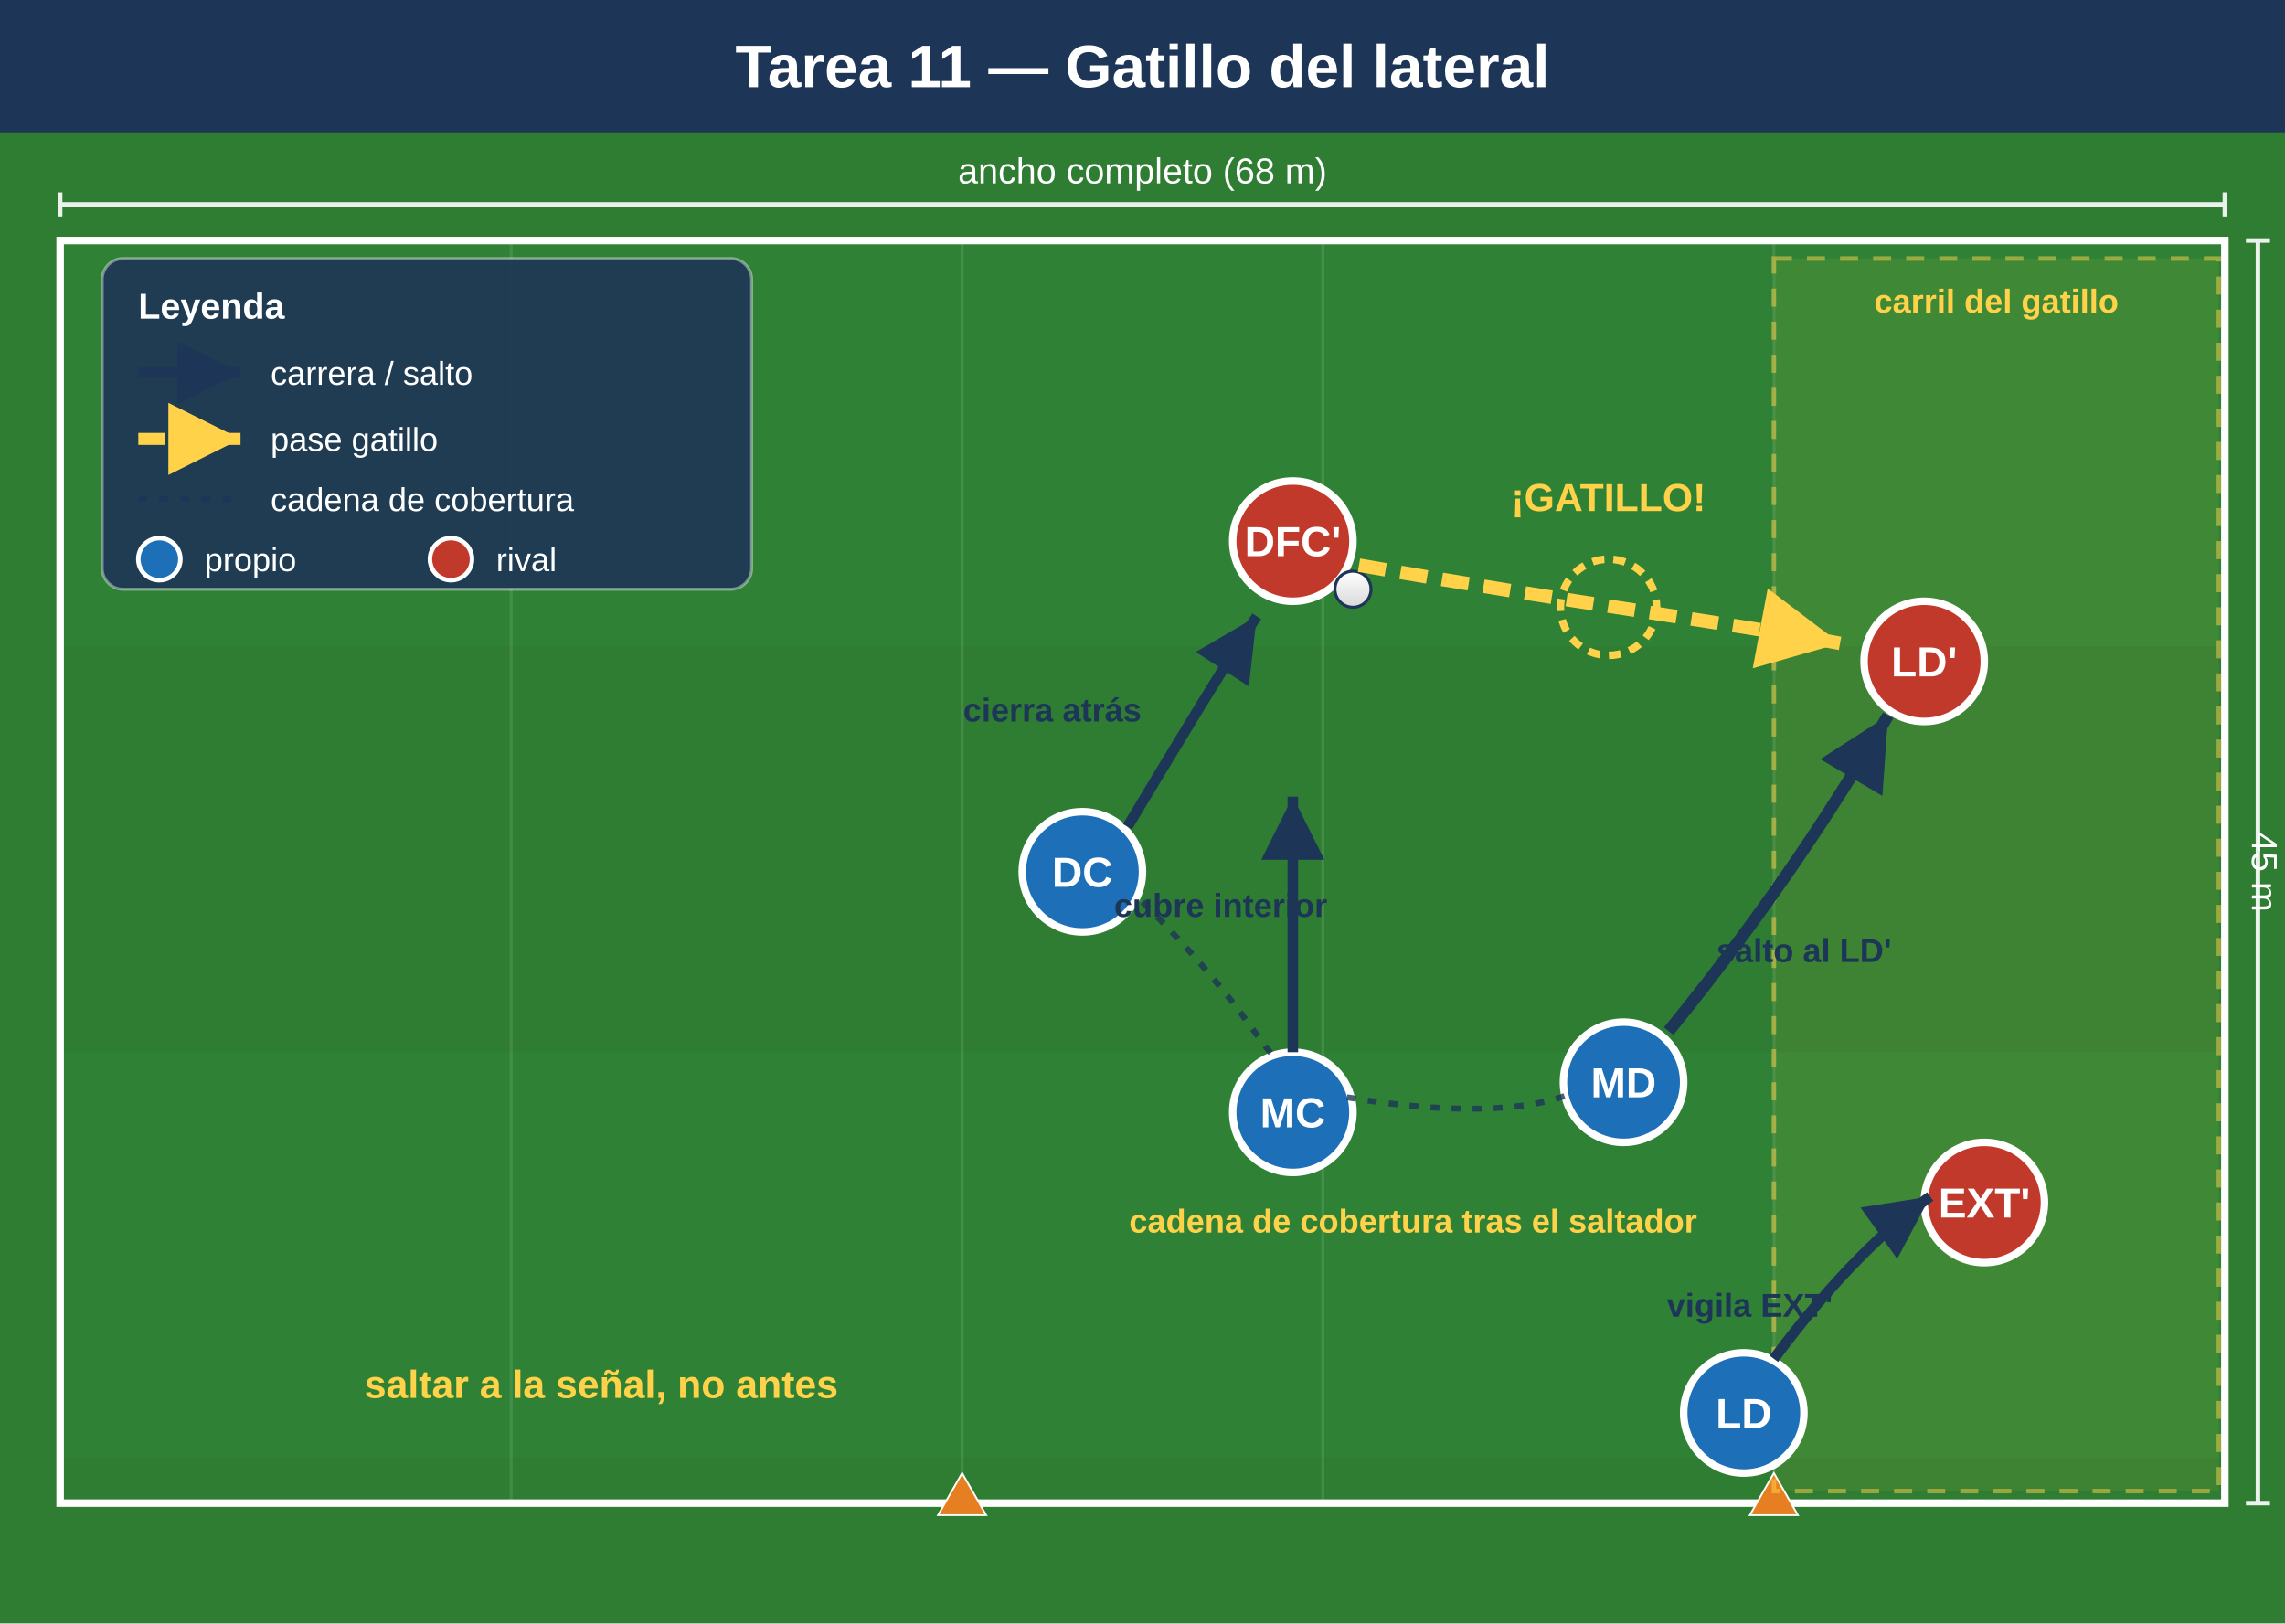
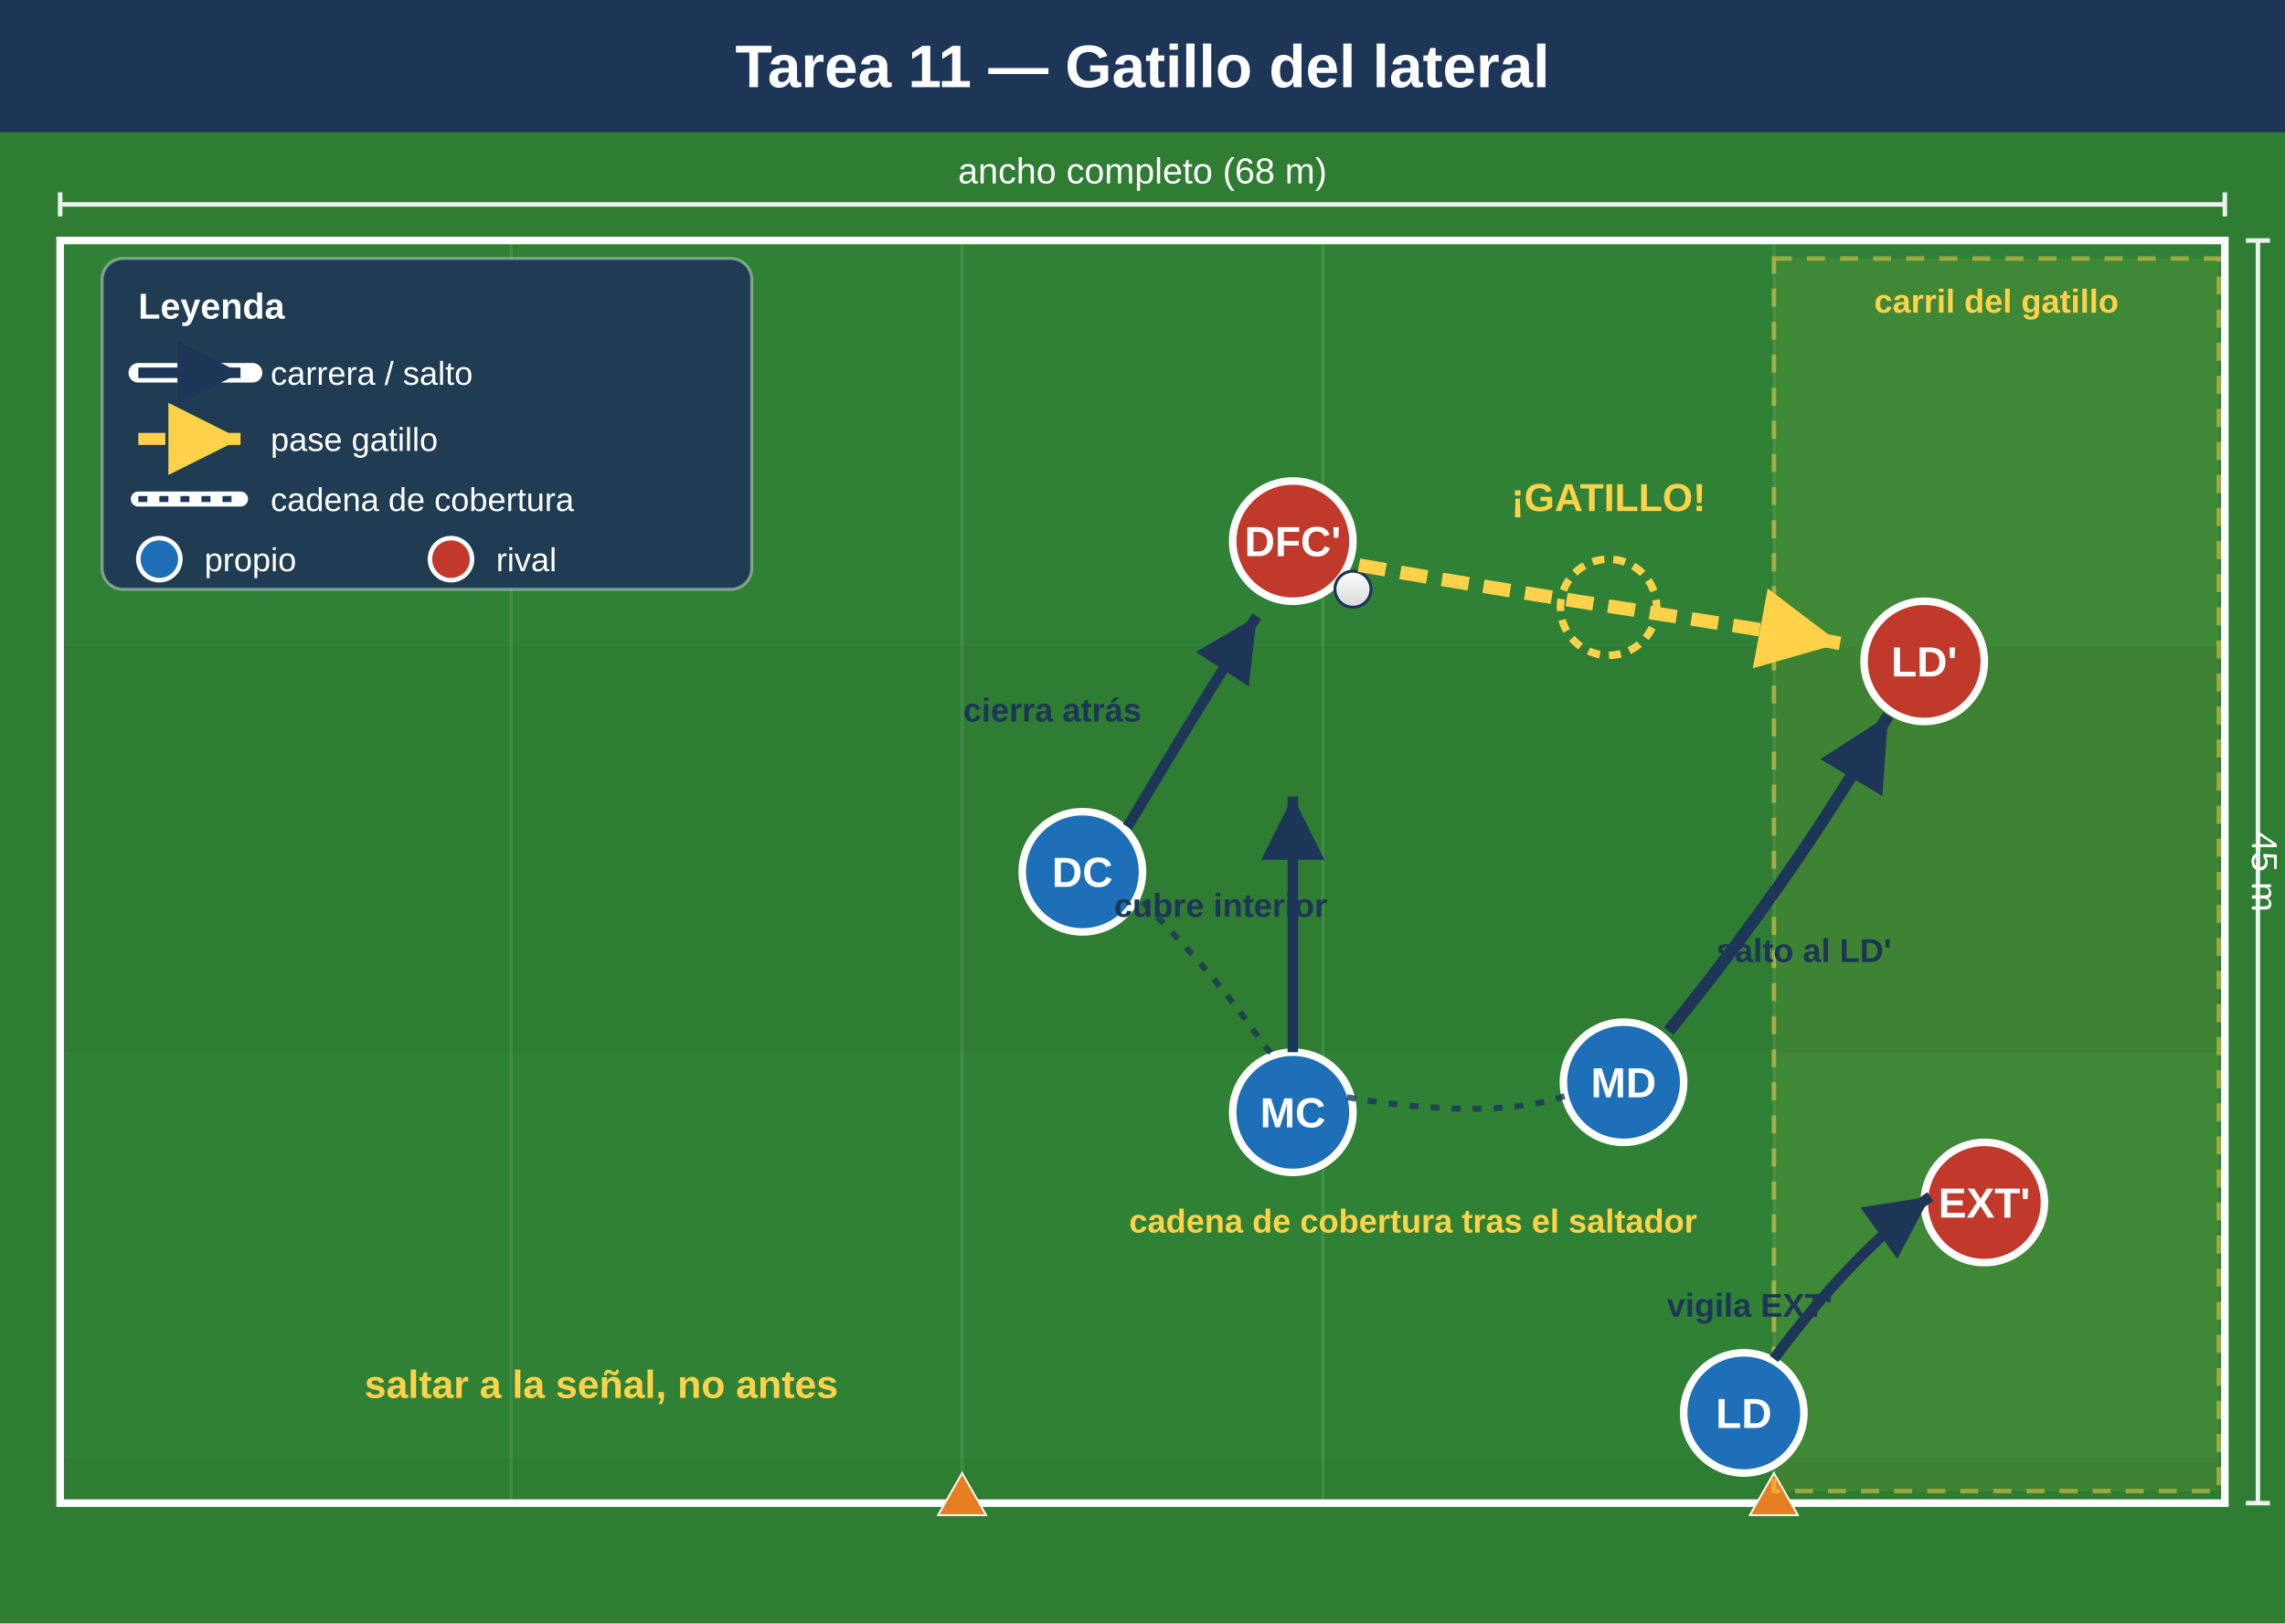
<svg xmlns="http://www.w3.org/2000/svg" viewBox="0 0 760 540" font-family="'Segoe UI', Arial, sans-serif">
  <defs>
    <marker id="arrow" markerWidth="9" markerHeight="9" refX="6" refY="3" orient="auto" markerUnits="strokeWidth">
      <path d="M0,0 L6,3 L0,6 Z" fill="#1d3557" />
    </marker>
    <marker id="arrowY" markerWidth="9" markerHeight="9" refX="6" refY="3" orient="auto" markerUnits="strokeWidth">
      <path d="M0,0 L6,3 L0,6 Z" fill="#ffd24a" />
    </marker>
    <linearGradient id="ball" x1="0" y1="0" x2="0" y2="1">
      <stop offset="0%" stop-color="#ffffff" />
      <stop offset="100%" stop-color="#d8d8d8" />
    </linearGradient>
  </defs>
  <rect x="0" y="0" width="760" height="540" fill="#2e7d32" />
  <g fill="#2f8235">
    <rect x="20" y="80" width="720" height="135" />
    <rect x="20" y="350" width="720" height="135" />
  </g>
  <g stroke="#ffffff" stroke-opacity="0.10" stroke-width="1">
    <line x1="170" y1="80" x2="170" y2="500" />
    <line x1="320" y1="80" x2="320" y2="500" />
    <line x1="440" y1="80" x2="440" y2="500" />
    <line x1="590" y1="80" x2="590" y2="500" />
  </g>
  <rect x="20" y="80" width="720" height="420" fill="none" stroke="#ffffff" stroke-width="2.5" />
  <g stroke="#ffffff" stroke-width="1.5" fill="none" opacity="0.9">
    <line x1="20" y1="68" x2="740" y2="68" />
    <line x1="20" y1="64" x2="20" y2="72" />
    <line x1="740" y1="64" x2="740" y2="72" />
    <line x1="751" y1="80" x2="751" y2="500" />
    <line x1="747" y1="80" x2="755" y2="80" />
    <line x1="747" y1="500" x2="755" y2="500" />
  </g>
  <text x="380" y="61" fill="#ffffff" font-size="12" text-anchor="middle">ancho completo (68 m)</text>
  <text x="749" y="290" fill="#ffffff" font-size="12" text-anchor="middle" transform="rotate(90 749 290)">45 m</text>
  <rect x="0" y="0" width="760" height="44" fill="#1d3557" />
  <text x="380" y="29" fill="#ffffff" font-size="20" font-weight="700" text-anchor="middle">Tarea 11 — Gatillo del lateral</text>
  <g fill="#e67e22" stroke="#ffffff" stroke-width="0.6">
    <polygon points="320,490 328,504 312,504" />
    <polygon points="590,490 598,504 582,504" />
  </g>
  <rect x="590" y="86" width="148" height="410" fill="#ffd24a" fill-opacity="0.08" stroke="#ffd24a" stroke-opacity="0.5" stroke-width="1.5" stroke-dasharray="6 5" />
  <text x="664" y="104" fill="#ffd24a" font-size="11" font-weight="700" text-anchor="middle">carril del gatillo</text>
  <g font-size="14" font-weight="700" text-anchor="middle">
    <circle cx="430" cy="180" r="20" fill="#c0392b" stroke="#ffffff" stroke-width="2.5" />
    <text x="430" y="185" fill="#fff">DFC'</text>
    <circle cx="640" cy="220" r="20" fill="#c0392b" stroke="#ffffff" stroke-width="2.5" />
    <text x="640" y="225" fill="#fff">LD'</text>
    <circle cx="660" cy="400" r="20" fill="#c0392b" stroke="#ffffff" stroke-width="2.5" />
    <text x="660" y="405" fill="#fff">EXT'</text>
  </g>
  <circle cx="450" cy="196" r="6" fill="url(#ball)" stroke="#1d3557" stroke-width="1" />
  <path d="M452,188 C520,200 580,208 612,214" fill="none" stroke="#ffd24a" stroke-width="4.5" stroke-dasharray="9 5" marker-end="url(#arrowY)" />
  <circle cx="535" cy="202" r="16" fill="none" stroke="#ffd24a" stroke-width="2.5" stroke-dasharray="4 3" />
  <text x="535" y="170" fill="#ffd24a" font-size="13" font-weight="700" text-anchor="middle">¡GATILLO!</text>
  <g font-size="14" font-weight="700" text-anchor="middle">
    <circle cx="540" cy="360" r="20" fill="#1d6fb8" stroke="#ffffff" stroke-width="2.5" />
    <text x="540" y="365" fill="#fff">MD</text>
    <circle cx="360" cy="290" r="20" fill="#1d6fb8" stroke="#ffffff" stroke-width="2.5" />
    <text x="360" y="295" fill="#fff">DC</text>
    <circle cx="430" cy="370" r="20" fill="#1d6fb8" stroke="#ffffff" stroke-width="2.5" />
    <text x="430" y="375" fill="#fff">MC</text>
    <circle cx="580" cy="470" r="20" fill="#1d6fb8" stroke="#ffffff" stroke-width="2.5" />
    <text x="580" y="475" fill="#fff">LD</text>
  </g>
  <path d="M555,343 C590,300 612,265 628,238" fill="none" stroke="#1d3557" stroke-width="4" marker-end="url(#arrow)" />
  <text x="600" y="320" fill="#1d3557" font-size="11" font-weight="700" text-anchor="middle">salto al LD'</text>
  <path d="M375,275 C390,250 405,225 418,205" fill="none" stroke="#1d3557" stroke-width="3.5" marker-end="url(#arrow)" />
  <text x="350" y="240" fill="#1d3557" font-size="11" font-weight="700" text-anchor="middle">cierra atrás</text>
  <path d="M430,350 L430,265" fill="none" stroke="#1d3557" stroke-width="3.5" marker-end="url(#arrow)" />
  <text x="406" y="305" fill="#1d3557" font-size="11" font-weight="700" text-anchor="middle">cubre interior</text>
  <path d="M590,452 C610,425 628,408 642,398" fill="none" stroke="#1d3557" stroke-width="3.5" marker-end="url(#arrow)" />
  <text x="582" y="438" fill="#1d3557" font-size="11" font-weight="700" text-anchor="middle">vigila EXT'</text>
  <path d="M448,365 C490,372 512,368 522,364" fill="none" stroke="#1d3557" stroke-width="2" stroke-dasharray="3 4" opacity="0.8" />
  <path d="M380,300 C415,335 420,350 425,352" fill="none" stroke="#1d3557" stroke-width="2" stroke-dasharray="3 4" opacity="0.8" />
  <text x="470" y="410" fill="#ffd24a" font-size="11" font-weight="700" text-anchor="middle">cadena de cobertura tras el saltador</text>
  <text x="200" y="465" fill="#ffd24a" font-size="13" font-weight="700" text-anchor="middle">saltar a la señal, no antes</text>
  <g>
    <rect x="34" y="86" width="216" height="110" rx="7" fill="#1d3557" fill-opacity="0.9" stroke="#ffffff" stroke-opacity="0.4" />
    <text x="46" y="106" fill="#ffffff" font-size="12" font-weight="700">Leyenda</text>
+     <line x1="46" y1="124" x2="84" y2="124" stroke="#ffffff" stroke-width="6.5" stroke-linecap="round" />
    <line x1="46" y1="124" x2="80" y2="124" stroke="#1d3557" stroke-width="3.5" marker-end="url(#arrow)" />
    <text x="90" y="128" fill="#ffffff" font-size="11">carrera / salto</text>
    <line x1="46" y1="146" x2="80" y2="146" stroke="#ffd24a" stroke-width="4" stroke-dasharray="9 5" marker-end="url(#arrowY)" />
    <text x="90" y="150" fill="#ffffff" font-size="11">pase gatillo</text>
+     <line x1="46" y1="166" x2="80" y2="166" stroke="#ffffff" stroke-width="5" stroke-linecap="round" />
    <line x1="46" y1="166" x2="80" y2="166" stroke="#1d3557" stroke-width="2" stroke-dasharray="3 4" />
    <text x="90" y="170" fill="#ffffff" font-size="11">cadena de cobertura</text>
    <circle cx="53" cy="186" r="7" fill="#1d6fb8" stroke="#fff" stroke-width="1.5" />
    <text x="68" y="190" fill="#ffffff" font-size="11">propio</text>
    <circle cx="150" cy="186" r="7" fill="#c0392b" stroke="#fff" stroke-width="1.5" />
    <text x="165" y="190" fill="#ffffff" font-size="11">rival</text>
  </g>
</svg>
